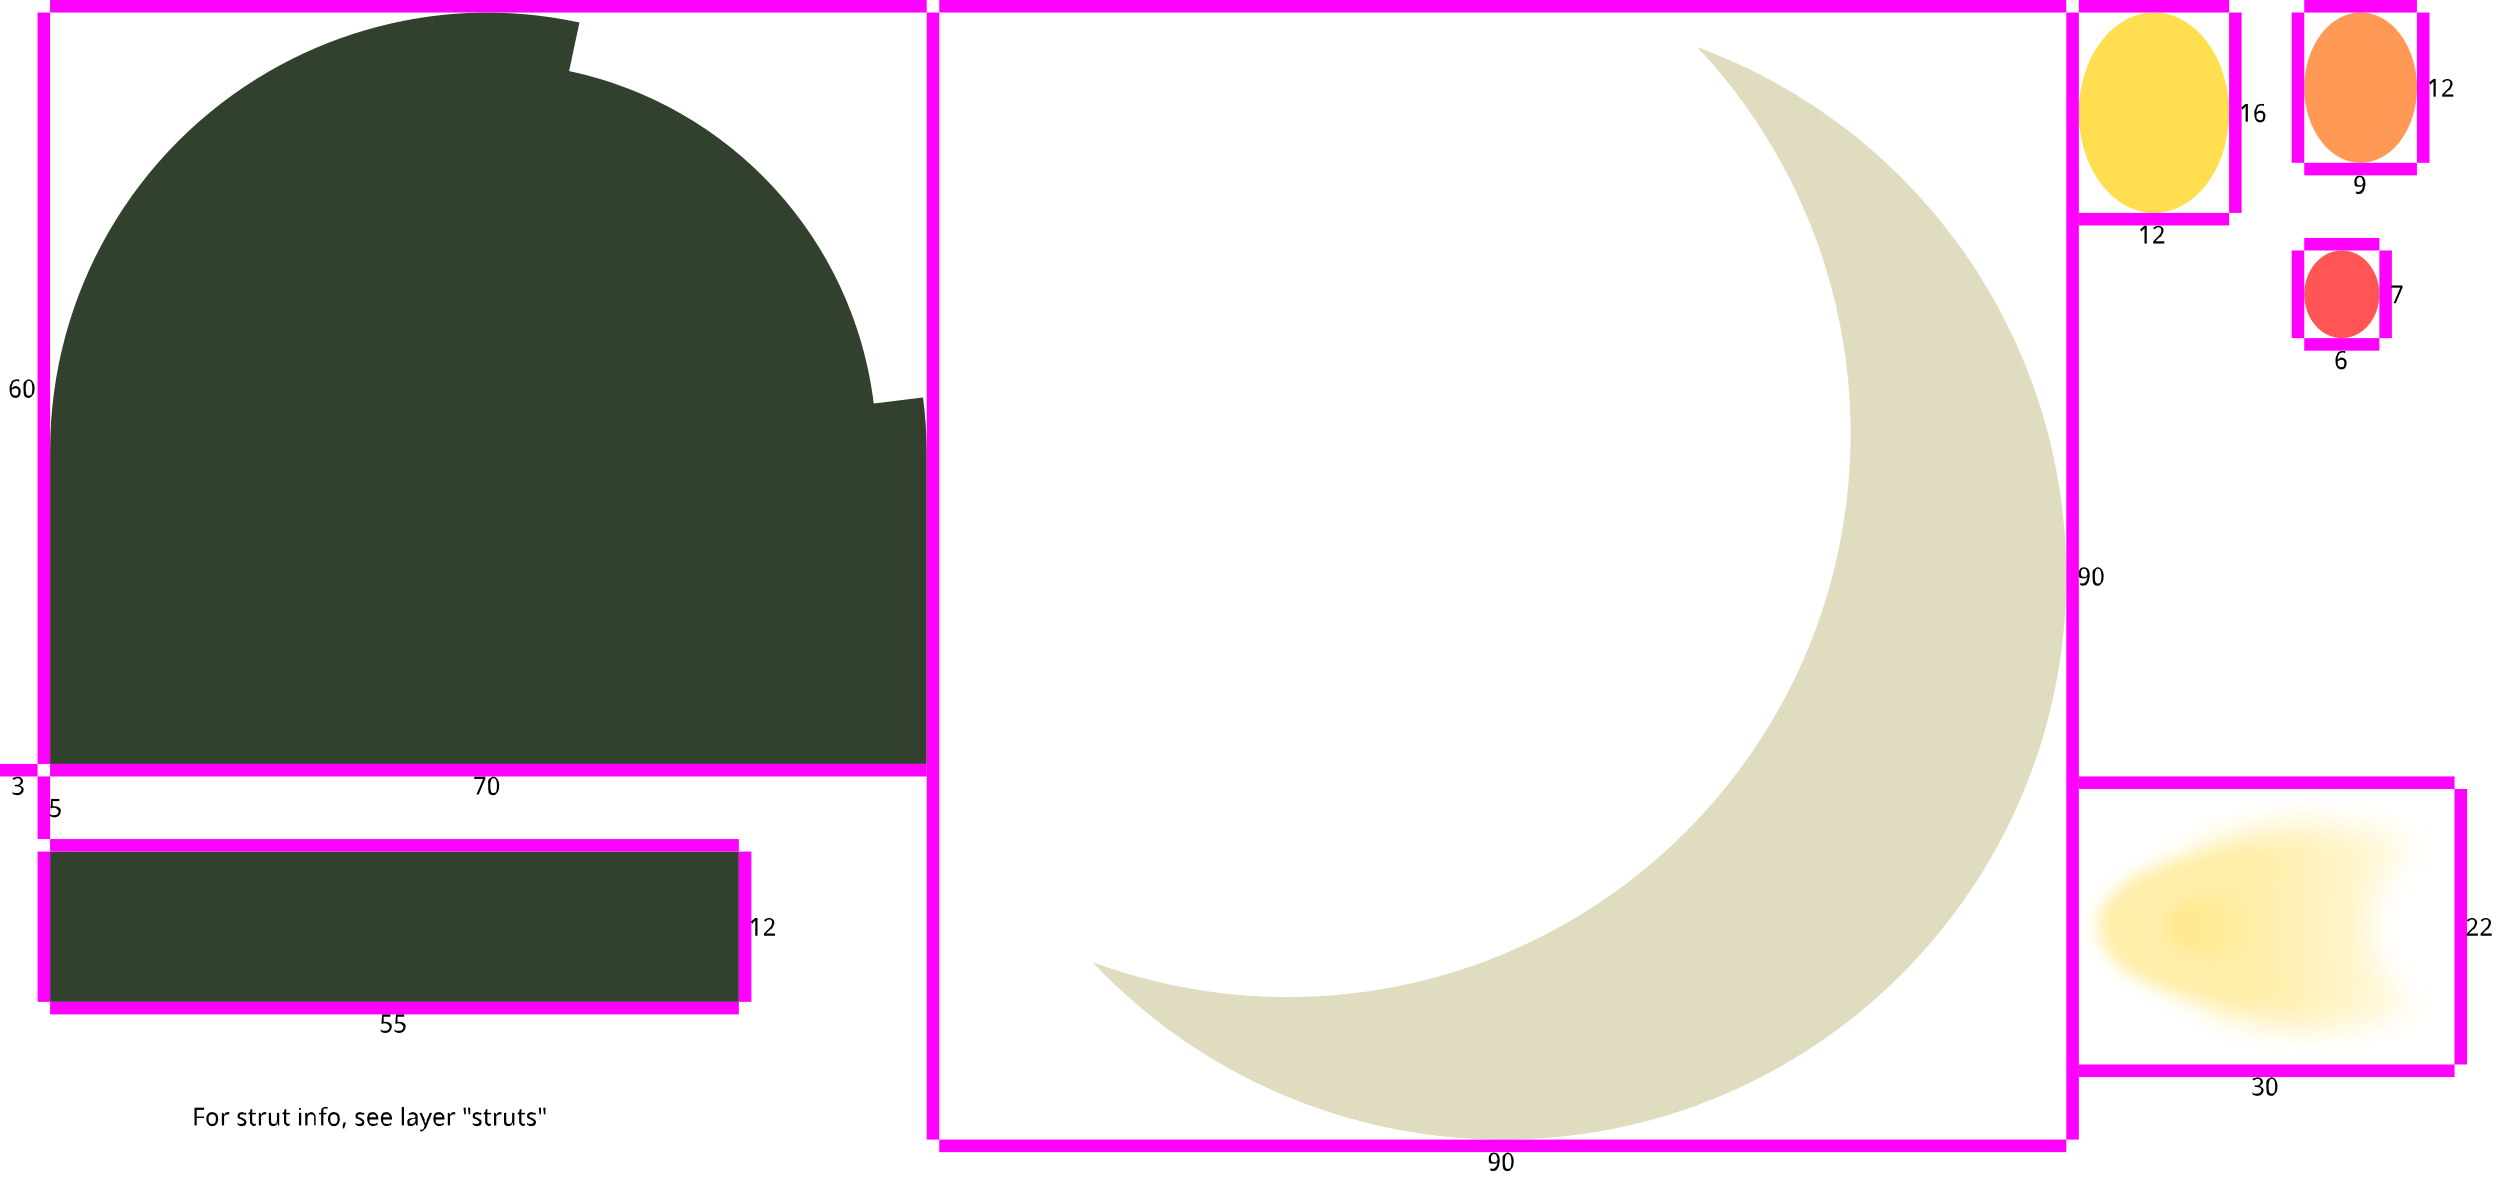
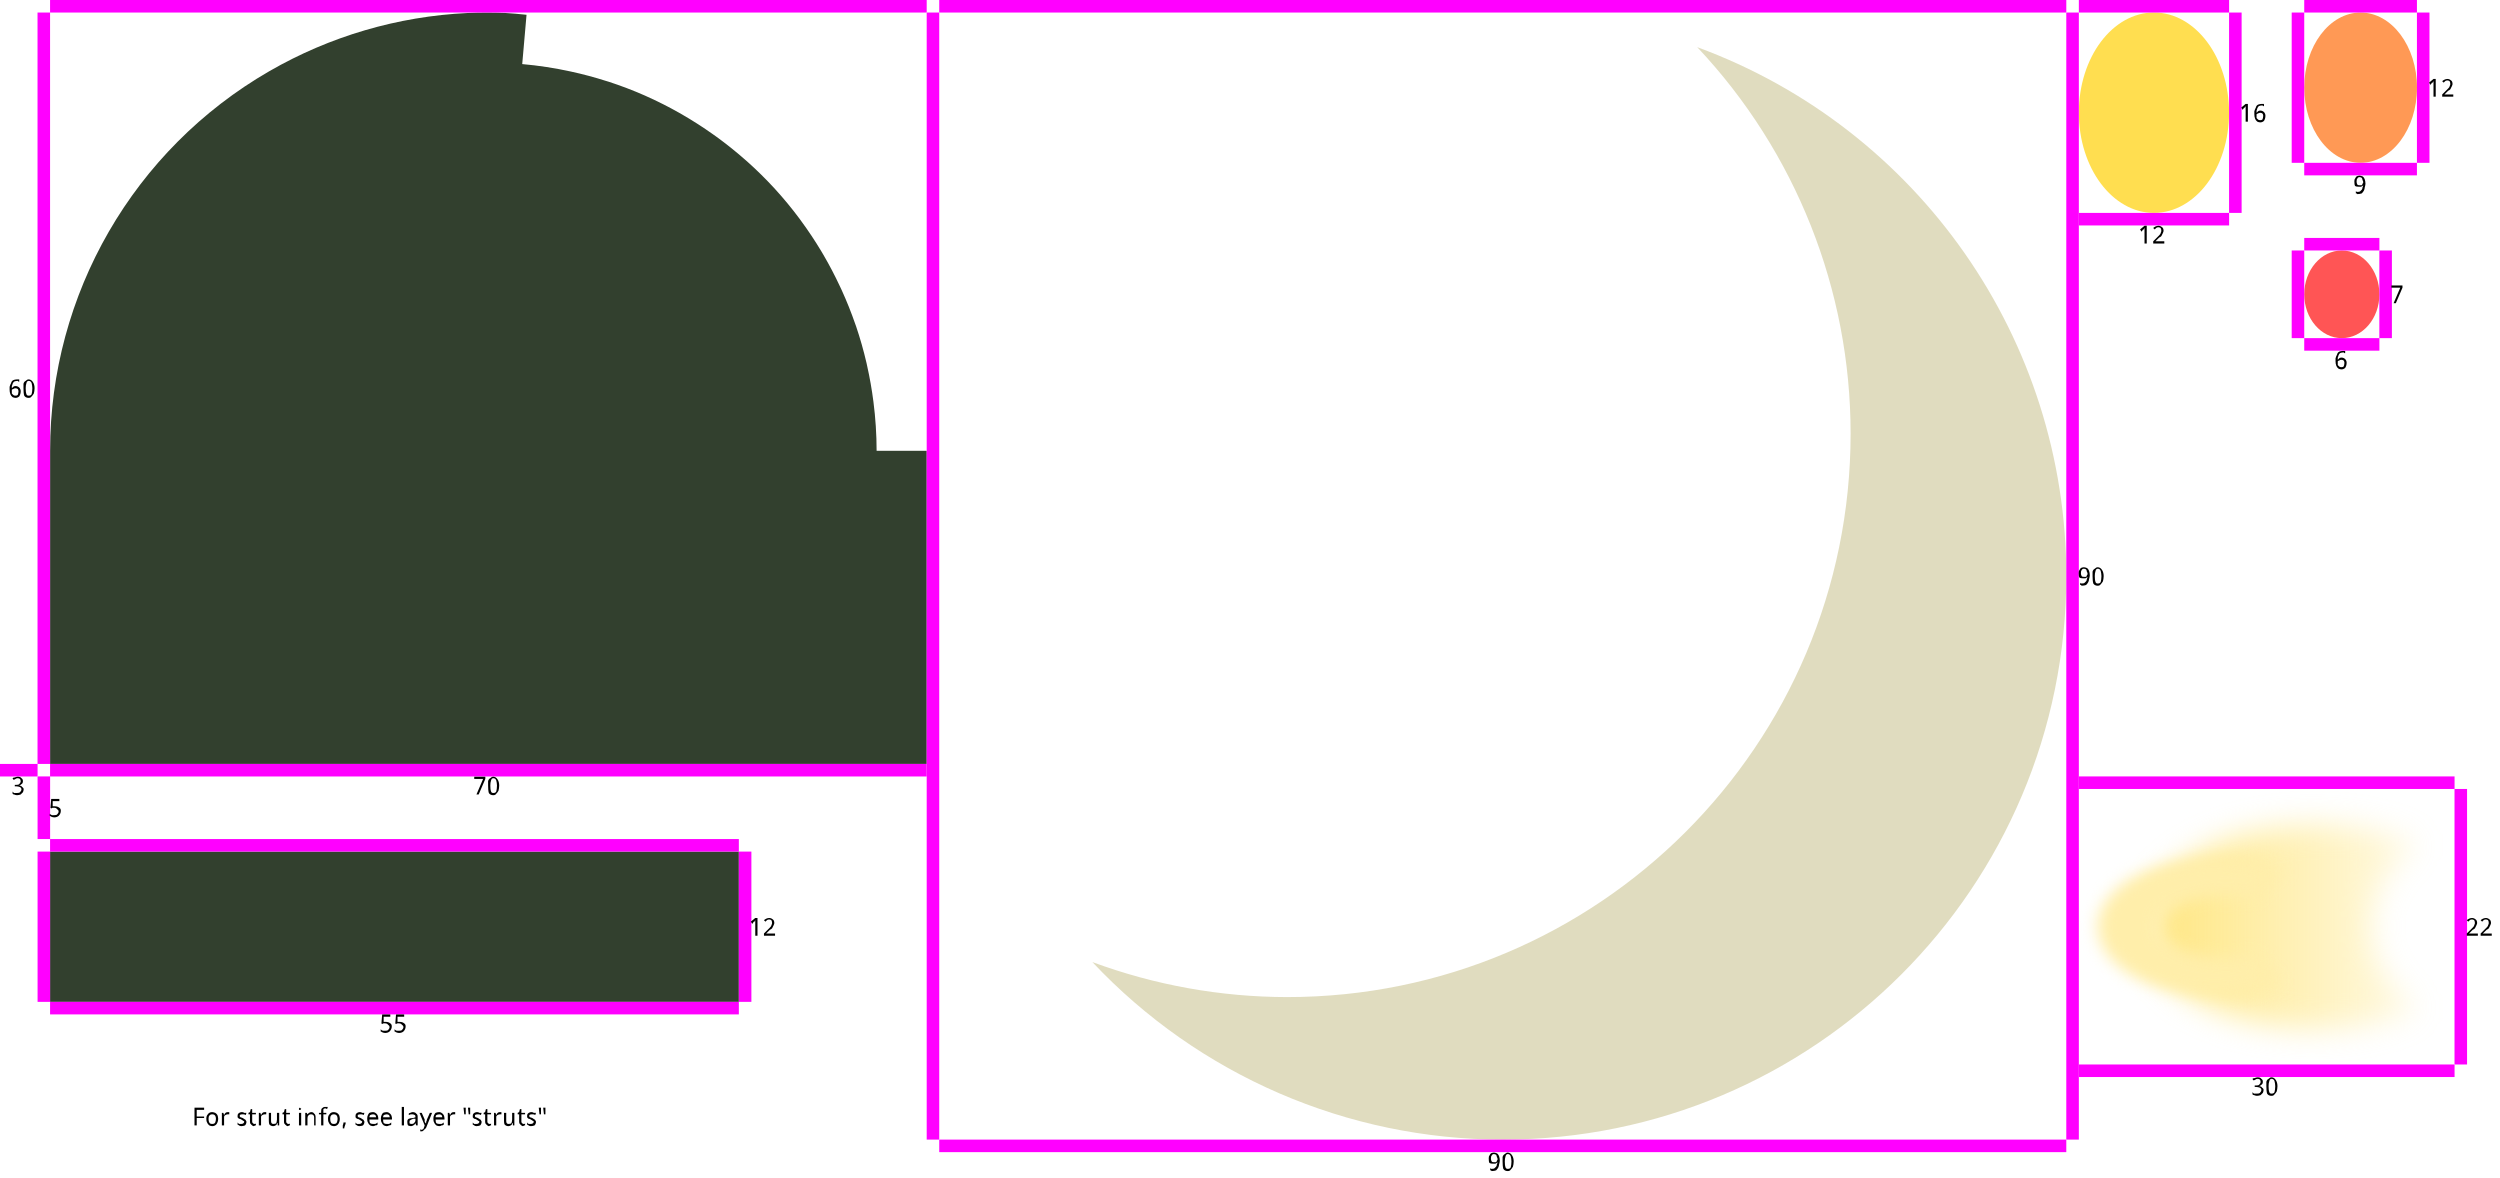
<svg xmlns="http://www.w3.org/2000/svg" xmlns:xlink="http://www.w3.org/1999/xlink" width="52.819mm" height="24.884mm" viewBox="0 0 52.819 24.884" version="1.1" id="svg5">
  <defs id="defs2">
    <linearGradient id="linearGradient3274">
      <stop style="stop-color:#ffe680;stop-opacity:1;" offset="0" id="stop3270" />
      <stop style="stop-color:#ffe680;stop-opacity:0;" offset="1" id="stop3272" />
    </linearGradient>
    <filter style="color-interpolation-filters:sRGB" id="filter4762" x="-0.102" y="-0.132" width="1.204" height="1.264">
      <feGaussianBlur stdDeviation="0.862" id="feGaussianBlur4764" />
    </filter>
    <filter style="color-interpolation-filters:sRGB" id="filter4811" x="-0.135" y="-0.175" width="1.271" height="1.35">
      <feGaussianBlur stdDeviation="1.146" id="feGaussianBlur4813" />
    </filter>
    <linearGradient xlink:href="#linearGradient3274" id="linearGradient5152" gradientUnits="userSpaceOnUse" gradientTransform="matrix(3.779528,0,0,3.779528,-22.08439,-26.37341)" x1="20.209" y1="26.637" x2="26.999" y2="26.637" />
  </defs>
  <g id="layer1" transform="translate(-5.84316,-6.977965)" style="display:inline">
+     <path id="rect42798" style="fill:#32402e;fill-opacity:1;stroke-width:2.496;stroke-linecap:round" d="M 40.33,1.035 A 35,35 0 0 0 37.334,1.039 35,35 0 0 0 21.5,5.689 35,35 0 0 0 4,36 V 61 H 74 V 36 h -4 a 31,31 0 0 0 -0.254,-3.916 31,31 0 0 0 -0.506,-2.881 31,31 0 0 0 -0.043,-0.201 31,31 0 0 0 -0.842,-2.963 31,31 0 0 0 -0.053,-0.143 31,31 0 0 0 -1.1,-2.75 A 31,31 0 0 0 67.066,22.857 31,31 0 0 0 65.75,20.346 31,31 0 0 0 65.576,20.051 31,31 0 0 0 63.969,17.637 a 31,31 0 0 0 -0.127,-0.176 31,31 0 0 0 -1.957,-2.371 31,31 0 0 0 -0.029,-0.035 31,31 0 0 0 -0.033,-0.033 A 31,31 0 0 0 59.656,12.889 31,31 0 0 0 59.428,12.691 31,31 0 0 0 57.229,10.934 31,31 0 0 0 56.904,10.703 31,31 0 0 0 54.551,9.191 31,31 0 0 0 54.258,9.021 31,31 0 0 0 51.594,7.676 31,31 0 0 0 51.496,7.631 31,31 0 0 0 48.605,6.527 a 31,31 0 0 0 -0.205,-0.062 31,31 0 0 0 -2.822,-0.754 31,31 0 0 0 -3.877,-0.594 l 0.344,-3.936 a 35,35 0 0 0 -1.715,-0.146 z" transform="matrix(0.2645833,0,0,0.2645833,5.84316,6.977965)" />
    <rect style="fill:#32402e;stroke-width:0.406;stroke-linecap:round" id="rect950" width="14.552" height="3.175" x="6.901" y="24.97" />
-     <path id="rect42798" style="fill:#32402e;fill-opacity:1;stroke-width:2.496;stroke-linecap:round" d="M 37.334,1.039 A 35,35 0 0 0 21.5,5.689 35,35 0 0 0 4,36 V 61 H 74 V 36 a 35,35 0 0 0 -0.293,-4.264 l -3.938,0.484 A 31,31 0 0 0 45.445,5.676 L 46.27,1.797 A 35,35 0 0 0 37.334,1.039 Z" transform="matrix(0.2645833,0,0,0.2645833,5.843161,6.977965)" />
    <text xml:space="preserve" style="font-size:0.515px;line-height:1.25;font-family:sans-serif;display:inline;stroke-width:0.129" x="4.063" y="23.776" id="text6282-5-1-6" transform="translate(5.843161,6.977965)">
      <tspan id="tspan6280-0-1-2" style="font-size:0.515px;stroke-width:0.129" x="4.063" y="23.776">For strut info, see layer "struts"</tspan>
    </text>
    <path id="path2094" style="fill:#e0dcbf;stroke-width:0.412;stroke-linecap:round" d="M 41.701,7.974 A 11.906,11.906 0 0 1 44.942,16.138 11.906,11.906 0 0 1 33.035,28.044 11.906,11.906 0 0 1 28.922,27.304 11.906,11.906 0 0 0 37.593,31.055 11.906,11.906 0 0 0 49.499,19.149 11.906,11.906 0 0 0 41.701,7.974 Z" />
    <g id="g10195" transform="matrix(0.9950773,0,0,0.9809439,-1.181858,0.3264083)" style="display:inline">
      <path id="path2394-3-4" style="mix-blend-mode:normal;fill:url(#linearGradient5152);fill-opacity:1;stroke-width:2.897;stroke-linecap:round;filter:url(#filter4811)" d="m 67.127,66.453 a 12.831,7.85 0 0 0 -12.83,7.85 12.831,7.85 0 0 0 12.83,7.852 12.831,7.85 0 0 0 7.482,-1.475 11.282,8.783 0 0 1 -3.533,-6.377 11.282,8.783 0 0 1 3.535,-6.375 12.831,7.85 0 0 0 -7.484,-1.475 z" transform="matrix(0.2814776,0,0,0.2798958,37.3992,5.943025)" />
      <path id="path2394-3" style="mix-blend-mode:normal;fill:#ffeeaa;fill-opacity:1;stroke-width:2.897;stroke-linecap:round;filter:url(#filter4762)" d="m 67.127,66.453 a 12.831,7.85 0 0 0 -12.83,7.85 12.831,7.85 0 0 0 12.83,7.852 12.831,7.85 0 0 0 7.482,-1.475 11.282,8.783 0 0 1 -2.807,-3.299 7.417,3.47 0 0 1 -3.43,0.393 7.417,3.47 0 0 1 -7.416,-3.471 7.417,3.47 0 0 1 7.416,-3.469 7.417,3.47 0 0 1 3.428,0.393 11.282,8.783 0 0 1 2.811,-3.299 12.831,7.85 0 0 0 -7.484,-1.475 z" transform="matrix(0.1934657,0,0,0.1887927,41.09372,12.71232)" />
    </g>
    <ellipse style="display:inline;opacity:1;fill:#ffde50;fill-opacity:1;stroke-width:0.384;stroke-linecap:round" id="path14767" cx="51.351" cy="9.359" rx="1.587" ry="2.117" />
    <ellipse style="display:inline;fill:#ff5555;fill-opacity:1;stroke-width:0.18;stroke-linecap:round" id="path14767-2-4" cx="49.477" cy="6.218" rx="0.794" ry="0.926" transform="translate(5.84316,6.977965)" />
    <ellipse style="display:inline;fill:#ff9955;fill-opacity:1;stroke-width:0.288;stroke-linecap:round" id="path14767-2" cx="49.874" cy="1.852" rx="1.191" ry="1.587" transform="translate(5.84316,6.977965)" />
  </g>
  <g id="layer2" style="display:inline">
    <rect style="fill:#ff00ff;stroke-width:0.099;stroke-linecap:round" id="rect1113" width="18.521" height="0.265" x="6.901" y="23.118" transform="translate(-5.843161,-6.977965)" />
    <rect style="fill:#ff00ff;stroke-width:0.091;stroke-linecap:round" id="rect1113-8" width="15.875" height="0.265" x="7.243" y="-6.901" transform="rotate(90,0.5674022,-6.410563)" />
    <rect style="fill:#ff00ff;stroke-width:0.099;stroke-linecap:round" id="rect1113-6" width="18.521" height="0.265" x="6.901" y="6.978" transform="translate(-5.843161,-6.977965)" />
    <rect style="fill:#ff00ff;stroke-width:0.101;stroke-linecap:round" id="rect1113-9" width="0.794" height="0.265" x="5.843" y="23.118" transform="translate(-5.843161,-6.977965)" />
    <rect style="fill:#ff00ff;stroke-width:0.112;stroke-linecap:round" id="rect1113-6-0" width="23.812" height="0.265" x="19.844" y="-1.2191772e-07" />
    <rect style="fill:#ff00ff;stroke-width:0.112;stroke-linecap:round" id="rect1113-6-0-3" width="23.812" height="0.265" x="7.243" y="-54.262" transform="rotate(90,-1.681555,-8.65952)" />
    <rect style="fill:#ff00ff;stroke-width:0.112;stroke-linecap:round" id="rect1113-6-0-0" width="23.812" height="0.265" x="30.185" y="31.055" transform="translate(-10.34108,-6.977965)" />
    <rect style="fill:#ff00ff;stroke-width:0.112;stroke-linecap:round" id="rect1113-6-0-3-3" width="23.812" height="0.265" x="7.243" y="-30.185" transform="rotate(90,-1.681555,-8.65952)" />
    <rect style="fill:#ff00ff;stroke-width:0.088;stroke-linecap:round" id="rect1113-8-9-6" width="14.552" height="0.265" x="1.058" y="17.727" />
    <rect style="fill:#ff00ff;stroke-width:0.041;stroke-linecap:round" id="rect1113-6-3-5" width="3.175" height="0.265" x="-28.145" y="6.637" transform="rotate(-90,-6.410563,-0.5674021)" />
    <rect style="fill:#ff00ff;stroke-width:0.088;stroke-linecap:round" id="rect1113-8-9-6-1" width="14.552" height="0.265" x="1.058" y="21.167" />
    <rect style="fill:#ff00ff;stroke-width:0.13;stroke-linecap:round" id="rect1113-9-7" width="1.323" height="0.265" x="-24.705" y="6.637" transform="rotate(-90,-6.410563,-0.5674021)" />
    <text xml:space="preserve" style="font-size:0.515px;line-height:1.25;font-family:sans-serif;stroke-width:0.129" x="9.987" y="16.786" id="text6282">
      <tspan id="tspan6280" style="font-size:0.515px;stroke-width:0.129" x="9.987" y="16.786">70</tspan>
    </text>
    <text xml:space="preserve" style="font-size:0.515px;line-height:1.25;font-family:sans-serif;stroke-width:0.129" x="0.173" y="8.389" id="text6282-5">
      <tspan id="tspan6280-0" style="font-size:0.515px;stroke-width:0.129" x="0.173" y="8.389">60</tspan>
    </text>
    <text xml:space="preserve" style="font-size:0.515px;line-height:1.25;font-family:sans-serif;stroke-width:0.129" x="0.234" y="16.786" id="text6282-84">
      <tspan id="tspan6280-8" style="font-size:0.515px;stroke-width:0.129" x="0.234" y="16.786">3</tspan>
    </text>
    <text xml:space="preserve" style="font-size:0.515px;line-height:1.25;font-family:sans-serif;stroke-width:0.129" x="31.423" y="24.724" id="text6282-8-4">
      <tspan id="tspan6280-5-4" style="font-size:0.515px;stroke-width:0.129" x="31.423" y="24.724">90</tspan>
    </text>
    <text xml:space="preserve" style="font-size:0.515px;line-height:1.25;font-family:sans-serif;stroke-width:0.129" x="43.888" y="12.358" id="text6282-8-44">
      <tspan id="tspan6280-5-7" style="font-size:0.515px;stroke-width:0.129" x="43.888" y="12.358">90</tspan>
    </text>
    <rect style="fill:#ff00ff;stroke-width:0.041;stroke-linecap:round" id="rect1113-6-3" width="3.175" height="0.265" x="-21.167" y="15.61" transform="rotate(-90)" />
    <text xml:space="preserve" style="font-size:0.515px;line-height:1.25;font-family:sans-serif;stroke-width:0.129" x="15.818" y="19.77" id="text6282-8">
      <tspan id="tspan6280-5" style="font-size:0.515px;stroke-width:0.129" x="15.818" y="19.77">12</tspan>
    </text>
    <text xml:space="preserve" style="font-size:0.515px;line-height:1.25;font-family:sans-serif;stroke-width:0.129" x="8.01" y="21.806" id="text6282-5-1">
      <tspan id="tspan6280-0-1" style="font-size:0.515px;stroke-width:0.129" x="8.01" y="21.806">55</tspan>
    </text>
    <text xml:space="preserve" style="font-size:0.515px;line-height:1.25;font-family:sans-serif;stroke-width:0.129" x="1.019" y="17.253" id="text6282-84-5">
      <tspan id="tspan6280-8-9" style="font-size:0.515px;stroke-width:0.129" x="1.019" y="17.253">5</tspan>
    </text>
    <rect style="display:inline;fill:#ff00ff;stroke-width:0.055;stroke-linecap:round" id="rect1113-6-3-3" width="5.821" height="0.265" x="-22.49" y="51.858" transform="rotate(-90)" />
    <rect style="display:inline;fill:#ff00ff;stroke-width:0.065;stroke-linecap:round" id="rect1113-8-9-6-8" width="7.938" height="0.265" x="43.921" y="16.404" />
    <rect style="display:inline;fill:#ff00ff;stroke-width:0.065;stroke-linecap:round" id="rect1113-8-9-6-1-3" width="7.938" height="0.265" x="43.921" y="22.49" />
    <text xml:space="preserve" style="font-size:0.515px;line-height:1.25;font-family:sans-serif;display:inline;stroke-width:0.129" x="52.085" y="19.77" id="text6282-8-1">
      <tspan id="tspan6280-5-8" style="font-size:0.515px;stroke-width:0.129" x="52.085" y="19.77">22</tspan>
    </text>
    <text xml:space="preserve" style="font-size:0.515px;line-height:1.25;font-family:sans-serif;display:inline;stroke-width:0.129" x="47.56" y="23.136" id="text6282-5-1-9">
      <tspan id="tspan6280-0-1-6" style="font-size:0.515px;stroke-width:0.129" x="47.56" y="23.136">30</tspan>
    </text>
    <rect style="display:inline;fill:#ff00ff;stroke-width:0.041;stroke-linecap:round" id="rect1113-6-0-4" width="3.175" height="0.265" x="43.921" y="1.078846e-07" />
    <rect style="display:inline;fill:#ff00ff;stroke-width:0.047;stroke-linecap:round" id="rect1113-6-0-4-88" width="4.233" height="0.265" x="0.265" y="-47.36" transform="rotate(90)" />
    <text xml:space="preserve" style="font-size:0.515px;line-height:1.25;font-family:sans-serif;display:inline;stroke-width:0.129" x="47.304" y="2.569" id="text6282-8-44-9">
      <tspan id="tspan6280-5-7-7" style="font-size:0.515px;stroke-width:0.129" x="47.304" y="2.569">16</tspan>
    </text>
    <rect style="display:inline;fill:#ff00ff;stroke-width:0.035;stroke-linecap:round" id="rect1113-6-0-4-8" width="2.381" height="0.265" x="48.683" y="1.078846e-07" />
    <g id="g20776" transform="translate(0,-8.995834)">
      <rect style="display:inline;fill:#ff00ff;stroke-width:0.041;stroke-linecap:round" id="rect1113-6-0-4-7-0" width="3.175" height="0.265" x="43.921" y="13.494" />
      <text xml:space="preserve" style="font-size:0.515px;line-height:1.25;font-family:sans-serif;display:inline;stroke-width:0.129" x="45.169" y="14.14" id="text6282-8-44-9-4-0-0">
        <tspan id="tspan6280-5-7-7-3-9-5" style="font-size:0.515px;stroke-width:0.129" x="45.169" y="14.14">12</tspan>
      </text>
    </g>
    <rect style="display:inline;fill:#ff00ff;stroke-width:0.041;stroke-linecap:round" id="rect1113-6-0-4-88-6" width="3.175" height="0.265" x="0.265" y="-51.329" transform="rotate(90)" />
    <rect style="display:inline;fill:#ff00ff;stroke-width:0.041;stroke-linecap:round" id="rect1113-6-0-4-88-6-9" width="3.175" height="0.265" x="0.265" y="-48.683" transform="rotate(90)" />
    <text xml:space="preserve" style="font-size:0.515px;line-height:1.25;font-family:sans-serif;display:inline;stroke-width:0.129" x="51.273" y="2.043" id="text6282-8-44-9-4">
      <tspan id="tspan6280-5-7-7-3" style="font-size:0.515px;stroke-width:0.129" x="51.273" y="2.043">12</tspan>
    </text>
    <rect style="display:inline;fill:#ff00ff;stroke-width:0.035;stroke-linecap:round" id="rect1113-6-0-4-7" width="2.381" height="0.265" x="48.683" y="3.44" />
    <text xml:space="preserve" style="font-size:0.515px;line-height:1.25;font-family:sans-serif;display:inline;stroke-width:0.129" x="49.712" y="4.086" id="text6282-8-44-9-4-0-4">
      <tspan id="tspan6280-5-7-7-3-9-7" style="font-size:0.515px;stroke-width:0.129" x="49.712" y="4.086">9</tspan>
    </text>
    <text xml:space="preserve" style="font-size:0.515px;line-height:1.25;font-family:sans-serif;display:inline;stroke-width:0.129" x="49.311" y="7.79" id="text6282-8-44-9-4-0" transform="scale(1.000015,0.9999847)">
      <tspan id="tspan6280-5-7-7-3-9" style="font-size:0.515px;stroke-width:0.129" x="49.311" y="7.79">6</tspan>
    </text>
    <rect style="display:inline;fill:#ff00ff;stroke-width:0.029;stroke-linecap:round" id="rect1113-6-0-4-88-6-3-6" width="0.265" height="1.588" x="7.144" y="-50.271" transform="rotate(90)" />
    <rect style="display:inline;fill:#ff00ff;stroke-width:0.031;stroke-linecap:round" id="rect1113-6-0-4-88-6-3-9" width="1.852" height="0.265" x="5.292" y="-48.683" transform="rotate(90)" />
    <rect style="display:inline;fill:#ff00ff;stroke-width:0.029;stroke-linecap:round" id="rect1113-6-0-4-88-6-3-6-2" width="0.265" height="1.588" x="5.027" y="-50.271" transform="rotate(90)" />
    <rect style="display:inline;fill:#ff00ff;stroke-width:0.031;stroke-linecap:round" id="rect1113-6-0-4-88-6-3-9-2" width="1.852" height="0.265" x="5.292" y="-50.535" transform="rotate(90)" />
    <text xml:space="preserve" style="font-size:0.515px;line-height:1.25;font-family:sans-serif;display:inline;stroke-width:0.129" x="50.492" y="6.405" id="text6282-8-44-9-4-0-7" transform="scale(1.000015,0.9999847)">
      <tspan style="font-size:0.515px;stroke-width:0.129" x="50.492" y="6.405" id="tspan21467">7</tspan>
    </text>
  </g>
</svg>
